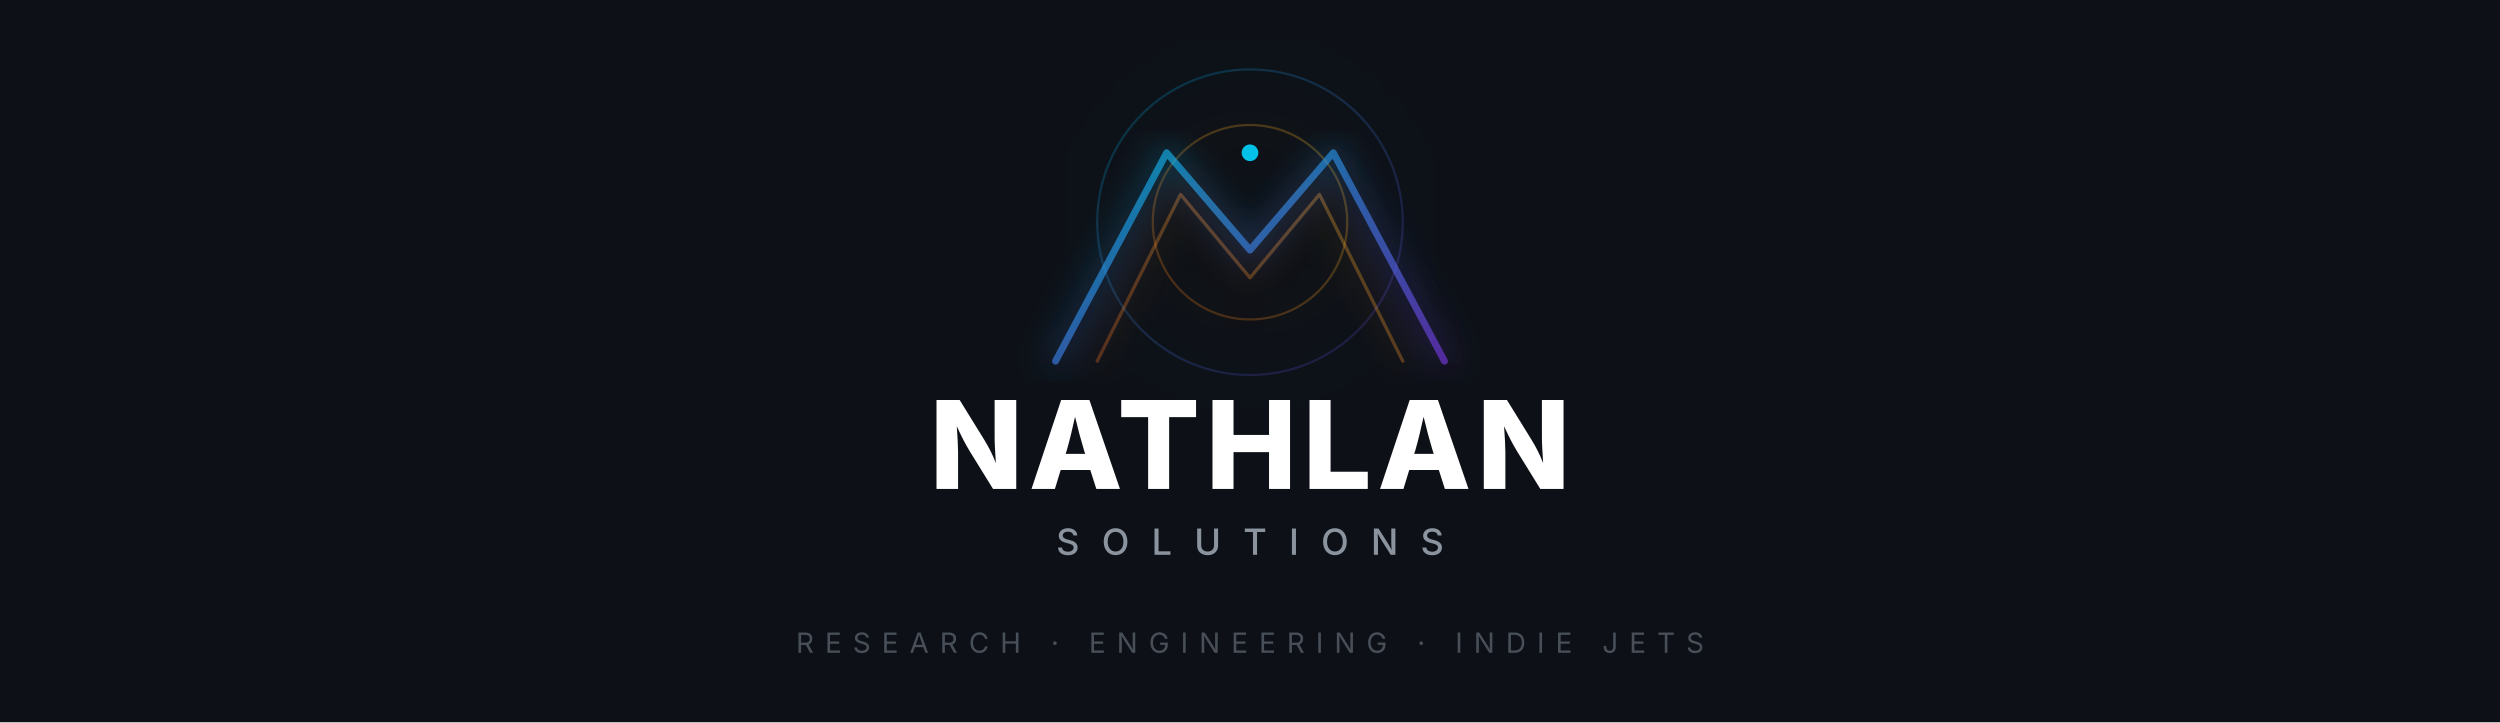
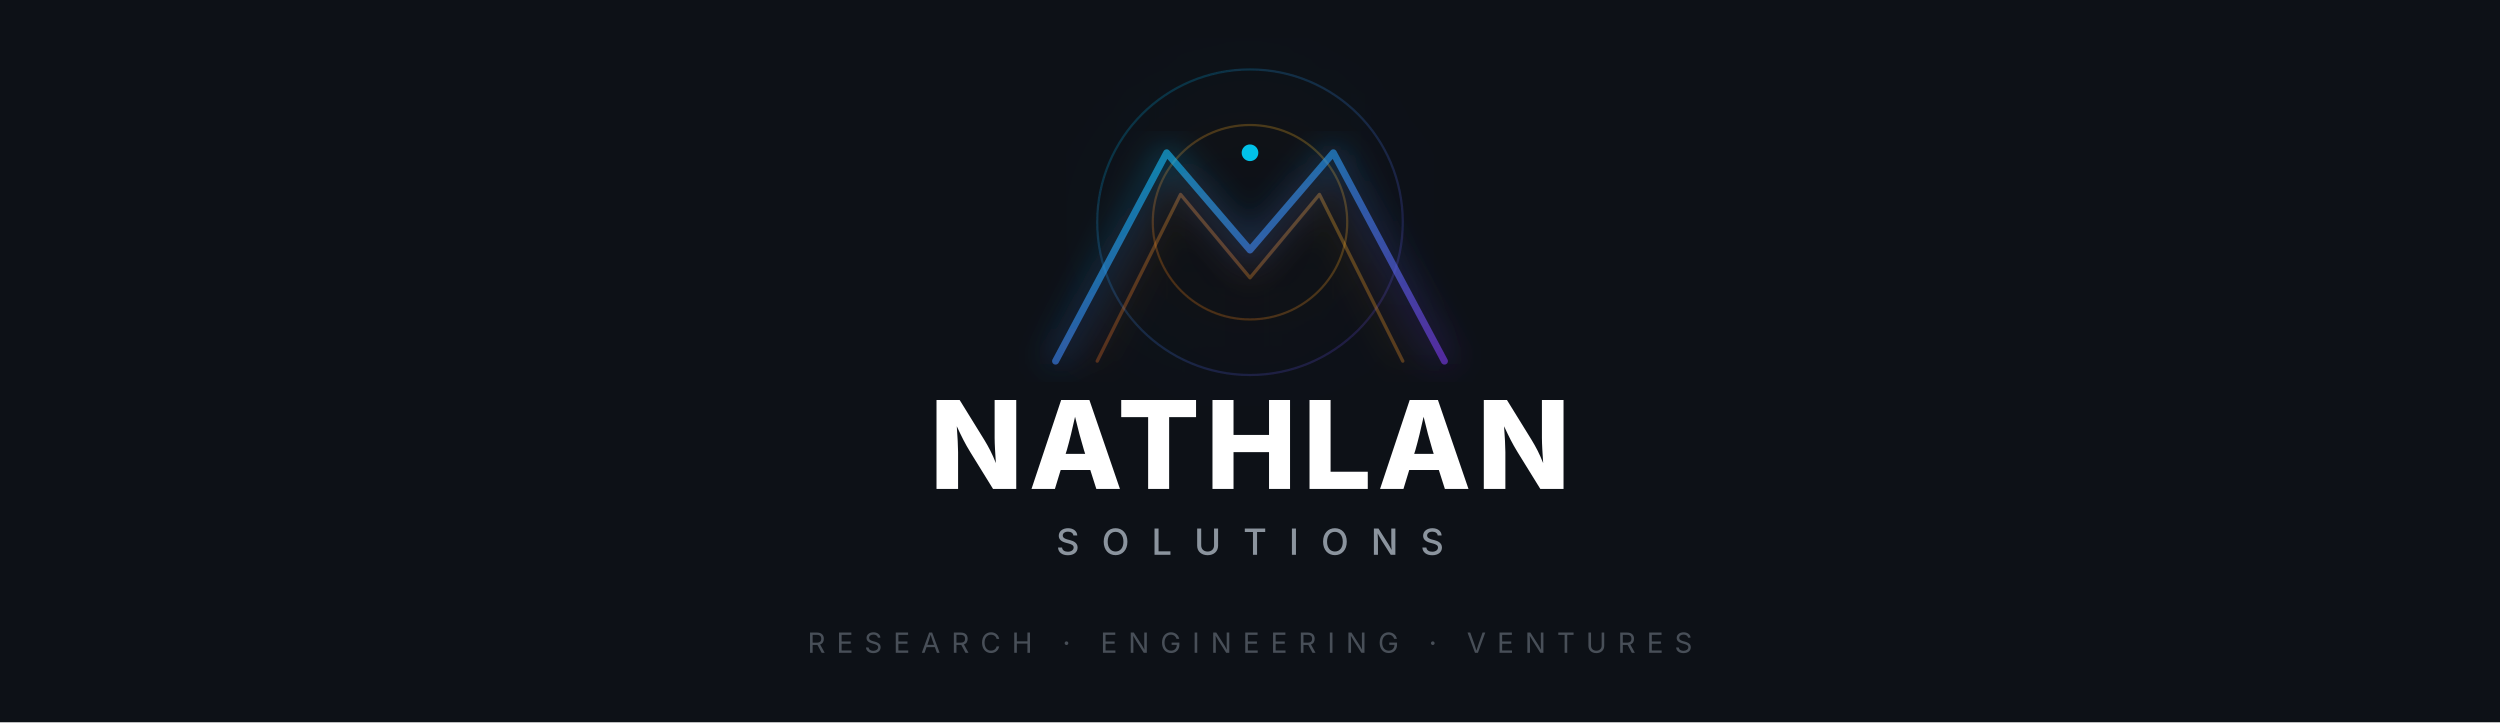
<svg xmlns="http://www.w3.org/2000/svg" width="900" height="260" viewBox="0 0 900 260">
  <defs>
    <linearGradient id="hg1" x1="0%" y1="0%" x2="100%" y2="100%">
      <stop offset="0%" stop-color="#00d4ff" />
      <stop offset="100%" stop-color="#7c3aed" />
    </linearGradient>
    <linearGradient id="hg2" x1="0%" y1="100%" x2="100%" y2="0%">
      <stop offset="0%" stop-color="#f97316" />
      <stop offset="100%" stop-color="#fbbf24" />
    </linearGradient>
    <filter id="glow">
      <feGaussianBlur stdDeviation="6" result="b" />
      <feMerge>
        <feMergeNode in="b" />
        <feMergeNode in="SourceGraphic" />
      </feMerge>
    </filter>
    <filter id="softglow">
      <feGaussianBlur stdDeviation="12" result="b" />
      <feMerge>
        <feMergeNode in="b" />
        <feMergeNode in="SourceGraphic" />
      </feMerge>
    </filter>
  </defs>
  <rect width="900" height="260" fill="#0d1117" />
  <g filter="url(#softglow)">
    <circle cx="450" cy="80" r="55" fill="none" stroke="url(#hg1)" stroke-width="0.8" opacity="0.2">
      <animate attributeName="r" values="55;65;55" dur="6s" repeatCount="indefinite" />
      <animate attributeName="opacity" values="0.2;0.4;0.2" dur="6s" repeatCount="indefinite" />
    </circle>
    <circle cx="450" cy="80" r="35" fill="none" stroke="url(#hg2)" stroke-width="0.8" opacity="0.25">
      <animate attributeName="r" values="35;42;35" dur="4s" repeatCount="indefinite" />
      <animate attributeName="opacity" values="0.25;0.45;0.25" dur="4s" repeatCount="indefinite" />
    </circle>
  </g>
  <g filter="url(#glow)">
    <path d="M380 130 L420 55 L450 90 L480 55 L520 130" fill="none" stroke="url(#hg1)" stroke-width="2.5" stroke-linecap="round" stroke-linejoin="round" opacity="0.6" />
    <path d="M395 130 L425 70 L450 100 L475 70 L505 130" fill="none" stroke="url(#hg2)" stroke-width="1.2" stroke-linecap="round" stroke-linejoin="round" opacity="0.3" />
  </g>
  <circle cx="450" cy="55" r="3" fill="#00d4ff" opacity="0.9">
    <animate attributeName="opacity" values="0.5;1;0.5" dur="2.5s" repeatCount="indefinite" />
  </circle>
  <text x="450" y="160" text-anchor="middle" dominant-baseline="central" font-family="'Inter','Segoe UI',system-ui,sans-serif" font-size="44" font-weight="800" fill="#ffffff" letter-spacing="2">NATHLAN</text>
  <text x="450" y="195" text-anchor="middle" dominant-baseline="central" font-family="'Inter','Segoe UI',system-ui,sans-serif" font-size="13" font-weight="500" fill="#8b949e" letter-spacing="8">SOLUTIONS</text>
  <line x1="350" y1="215" x2="550" y2="215" stroke="url(#hg1)" stroke-width="1" opacity="0.3" />
-   <text x="450" y="235" text-anchor="middle" font-family="'Inter','Segoe UI',system-ui,sans-serif" font-size="10" fill="#484f58" letter-spacing="4">RESEARCH · ENGINEERING · INDIE JETS</text>
+   <text x="450" y="235" text-anchor="middle" font-family="'Inter','Segoe UI',system-ui,sans-serif" font-size="10" fill="#484f58" letter-spacing="4">RESEARCH · ENGINEERING · VENTURES</text>
</svg>
